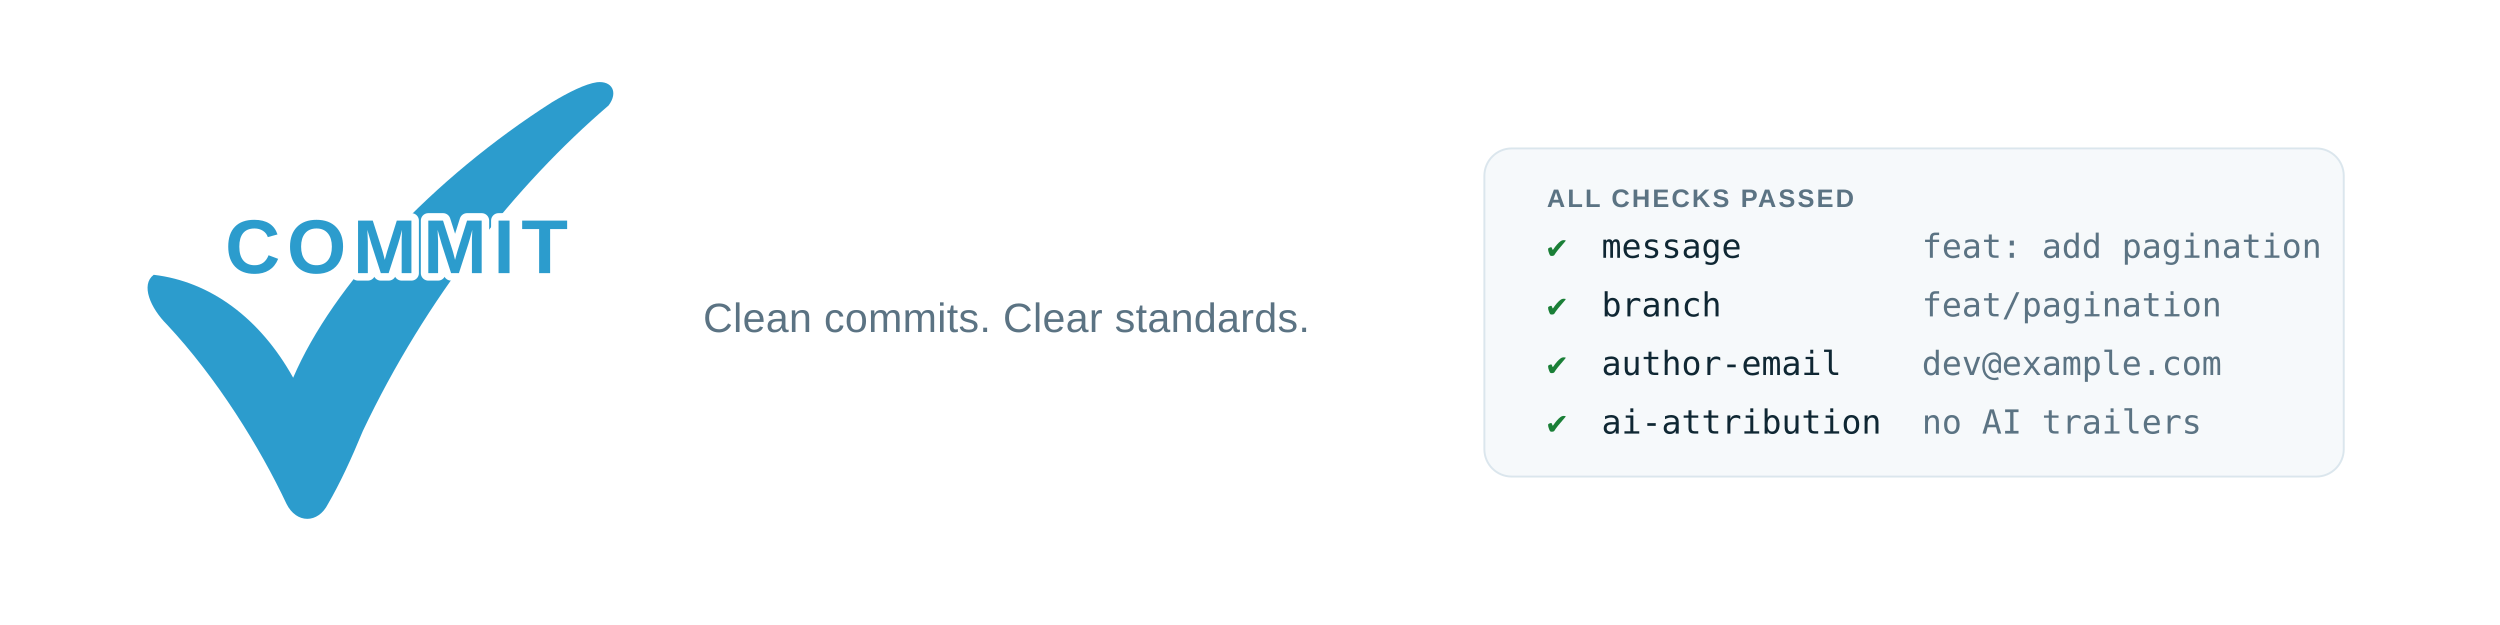
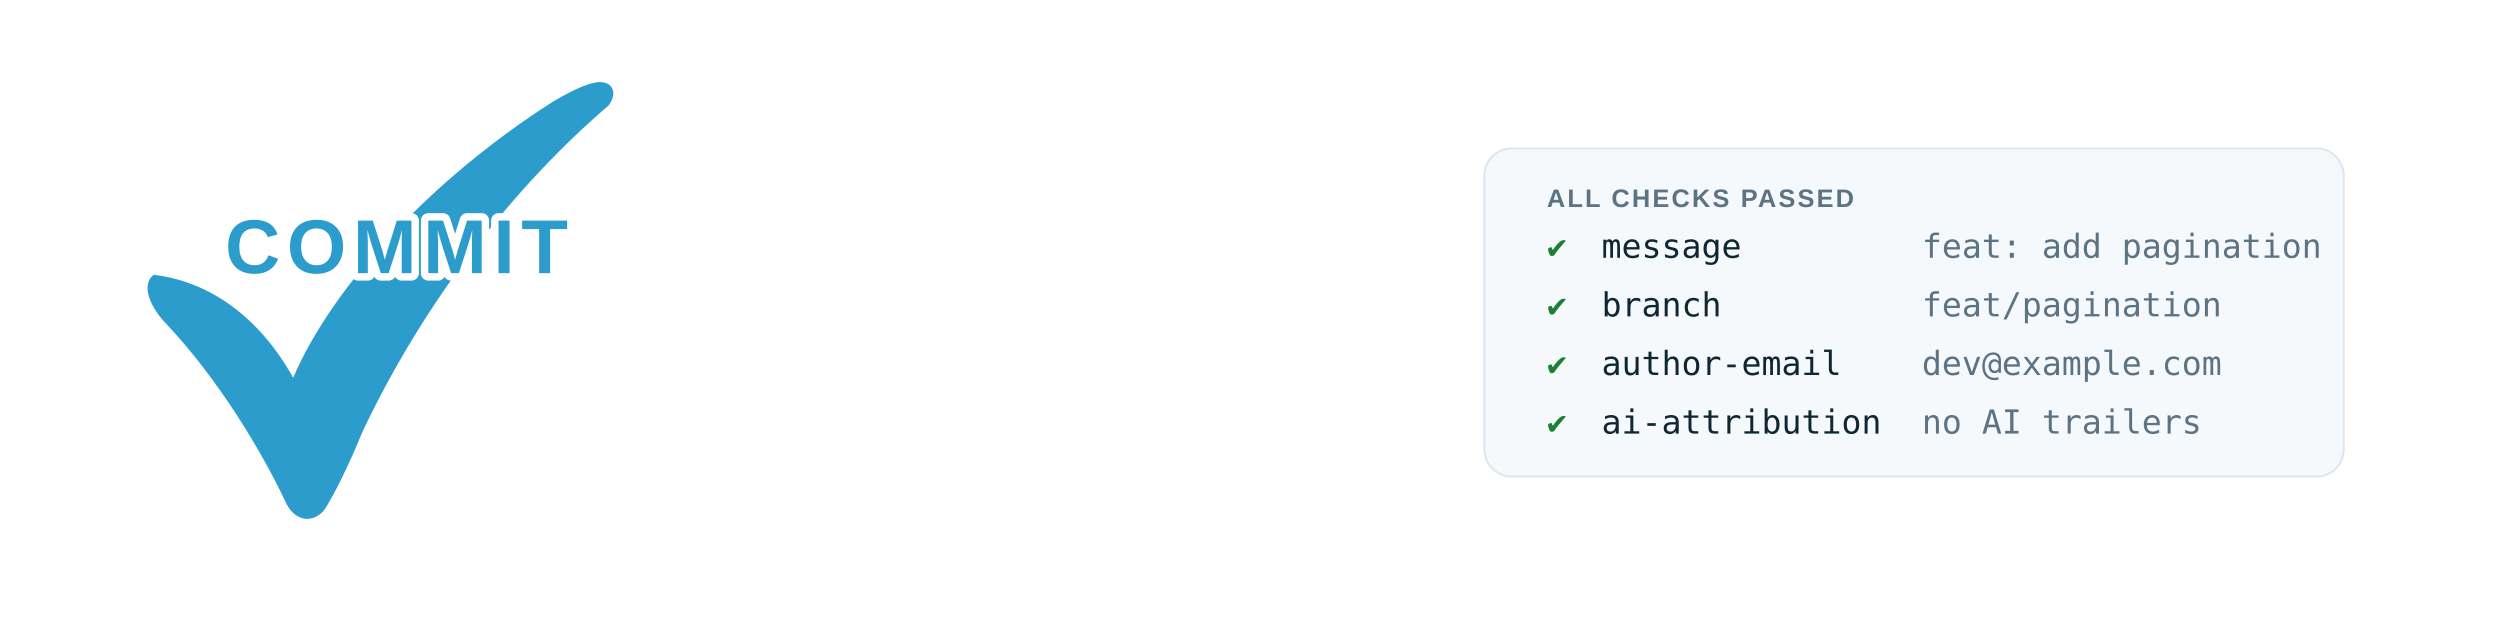
<svg xmlns="http://www.w3.org/2000/svg" width="1280" height="320" viewBox="0 0 1280 320">
  <rect width="1280" height="320" fill="#ffffff" />
  <g transform="translate(60 20) scale(0.85)">
    <path d="M22 142 C56 146 86 168 106 204 C130 148 190 84 262 38 C272 32 282 27 289 26 C298 25 302 32 296 40 C240 88 186 156 148 236 C141 253 134 268 127 280 C121 292 108 292 102 280 C86 246 60 204 30 172 C20 162 14 148 22 142 Z" fill="#2c9ccd" />
    <text x="65" y="141" font-family="Montserrat, Arial, Helvetica, sans-serif" font-size="46" font-weight="600" letter-spacing="4" fill="#2c9ccd" stroke="#ffffff" stroke-width="9" paint-order="stroke" stroke-linejoin="round">COMMIT</text>
  </g>
-   <text x="360" y="170" font-family="Liberation Sans, Arial, Helvetica, sans-serif" font-size="21" letter-spacing="0.2" fill="#5b7383">Clean commits. Clear standards.</text>
  <rect x="760" y="76" width="440" height="168" rx="14" fill="#f6f9fb" stroke="#dbe6ed" />
  <text x="792" y="106" font-family="Liberation Sans, Arial, Helvetica, sans-serif" font-size="13" font-weight="bold" letter-spacing="1.1" fill="#5b7383">ALL CHECKS PASSED</text>
  <text x="792" y="132" font-family="DejaVu Sans Mono, monospace" font-size="17" fill="#1a7f37">✔</text>
  <text x="820" y="132" font-family="DejaVu Sans Mono, monospace" font-size="17" fill="#0f2733">message</text>
  <text x="984" y="132" font-family="DejaVu Sans Mono, monospace" font-size="17" fill="#5b7383">feat: add pagination</text>
  <text x="792" y="162" font-family="DejaVu Sans Mono, monospace" font-size="17" fill="#1a7f37">✔</text>
  <text x="820" y="162" font-family="DejaVu Sans Mono, monospace" font-size="17" fill="#0f2733">branch</text>
  <text x="984" y="162" font-family="DejaVu Sans Mono, monospace" font-size="17" fill="#5b7383">feat/pagination</text>
  <text x="792" y="192" font-family="DejaVu Sans Mono, monospace" font-size="17" fill="#1a7f37">✔</text>
  <text x="820" y="192" font-family="DejaVu Sans Mono, monospace" font-size="17" fill="#0f2733">author-email</text>
  <text x="984" y="192" font-family="DejaVu Sans Mono, monospace" font-size="17" fill="#5b7383">dev@example.com</text>
  <text x="792" y="222" font-family="DejaVu Sans Mono, monospace" font-size="17" fill="#1a7f37">✔</text>
  <text x="820" y="222" font-family="DejaVu Sans Mono, monospace" font-size="17" fill="#0f2733">ai-attribution</text>
  <text x="984" y="222" font-family="DejaVu Sans Mono, monospace" font-size="17" fill="#5b7383">no AI trailers</text>
</svg>
